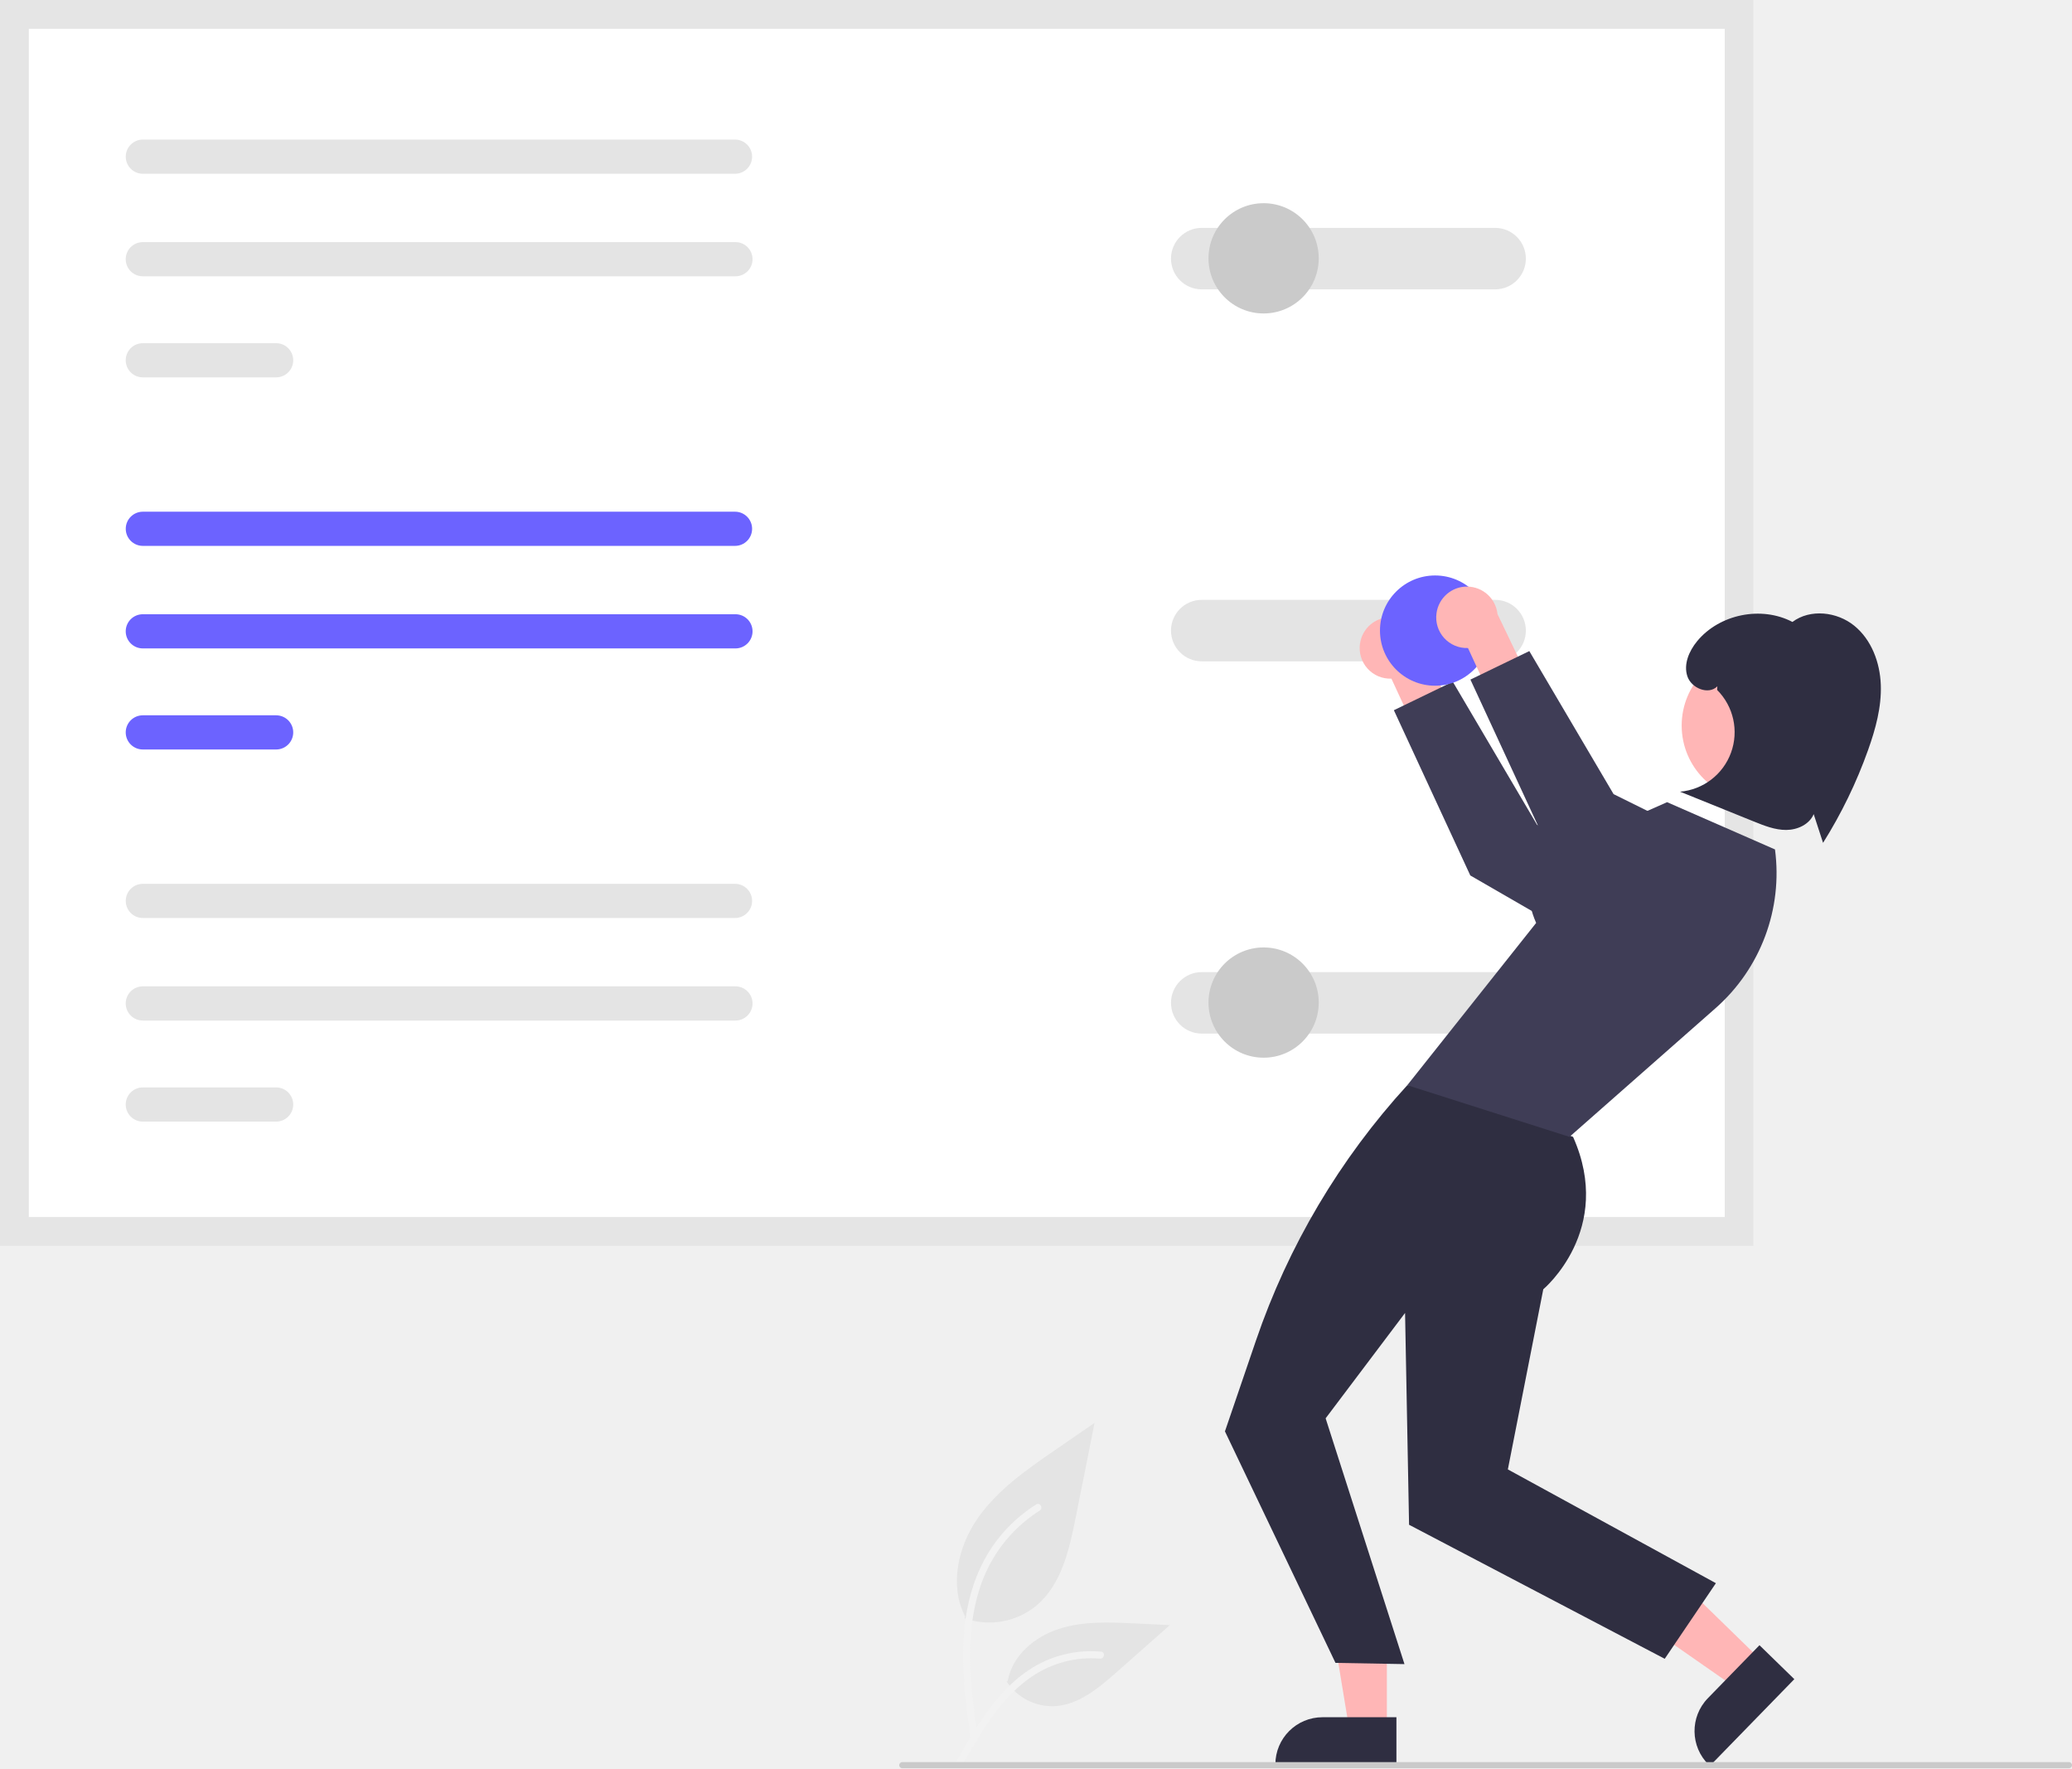
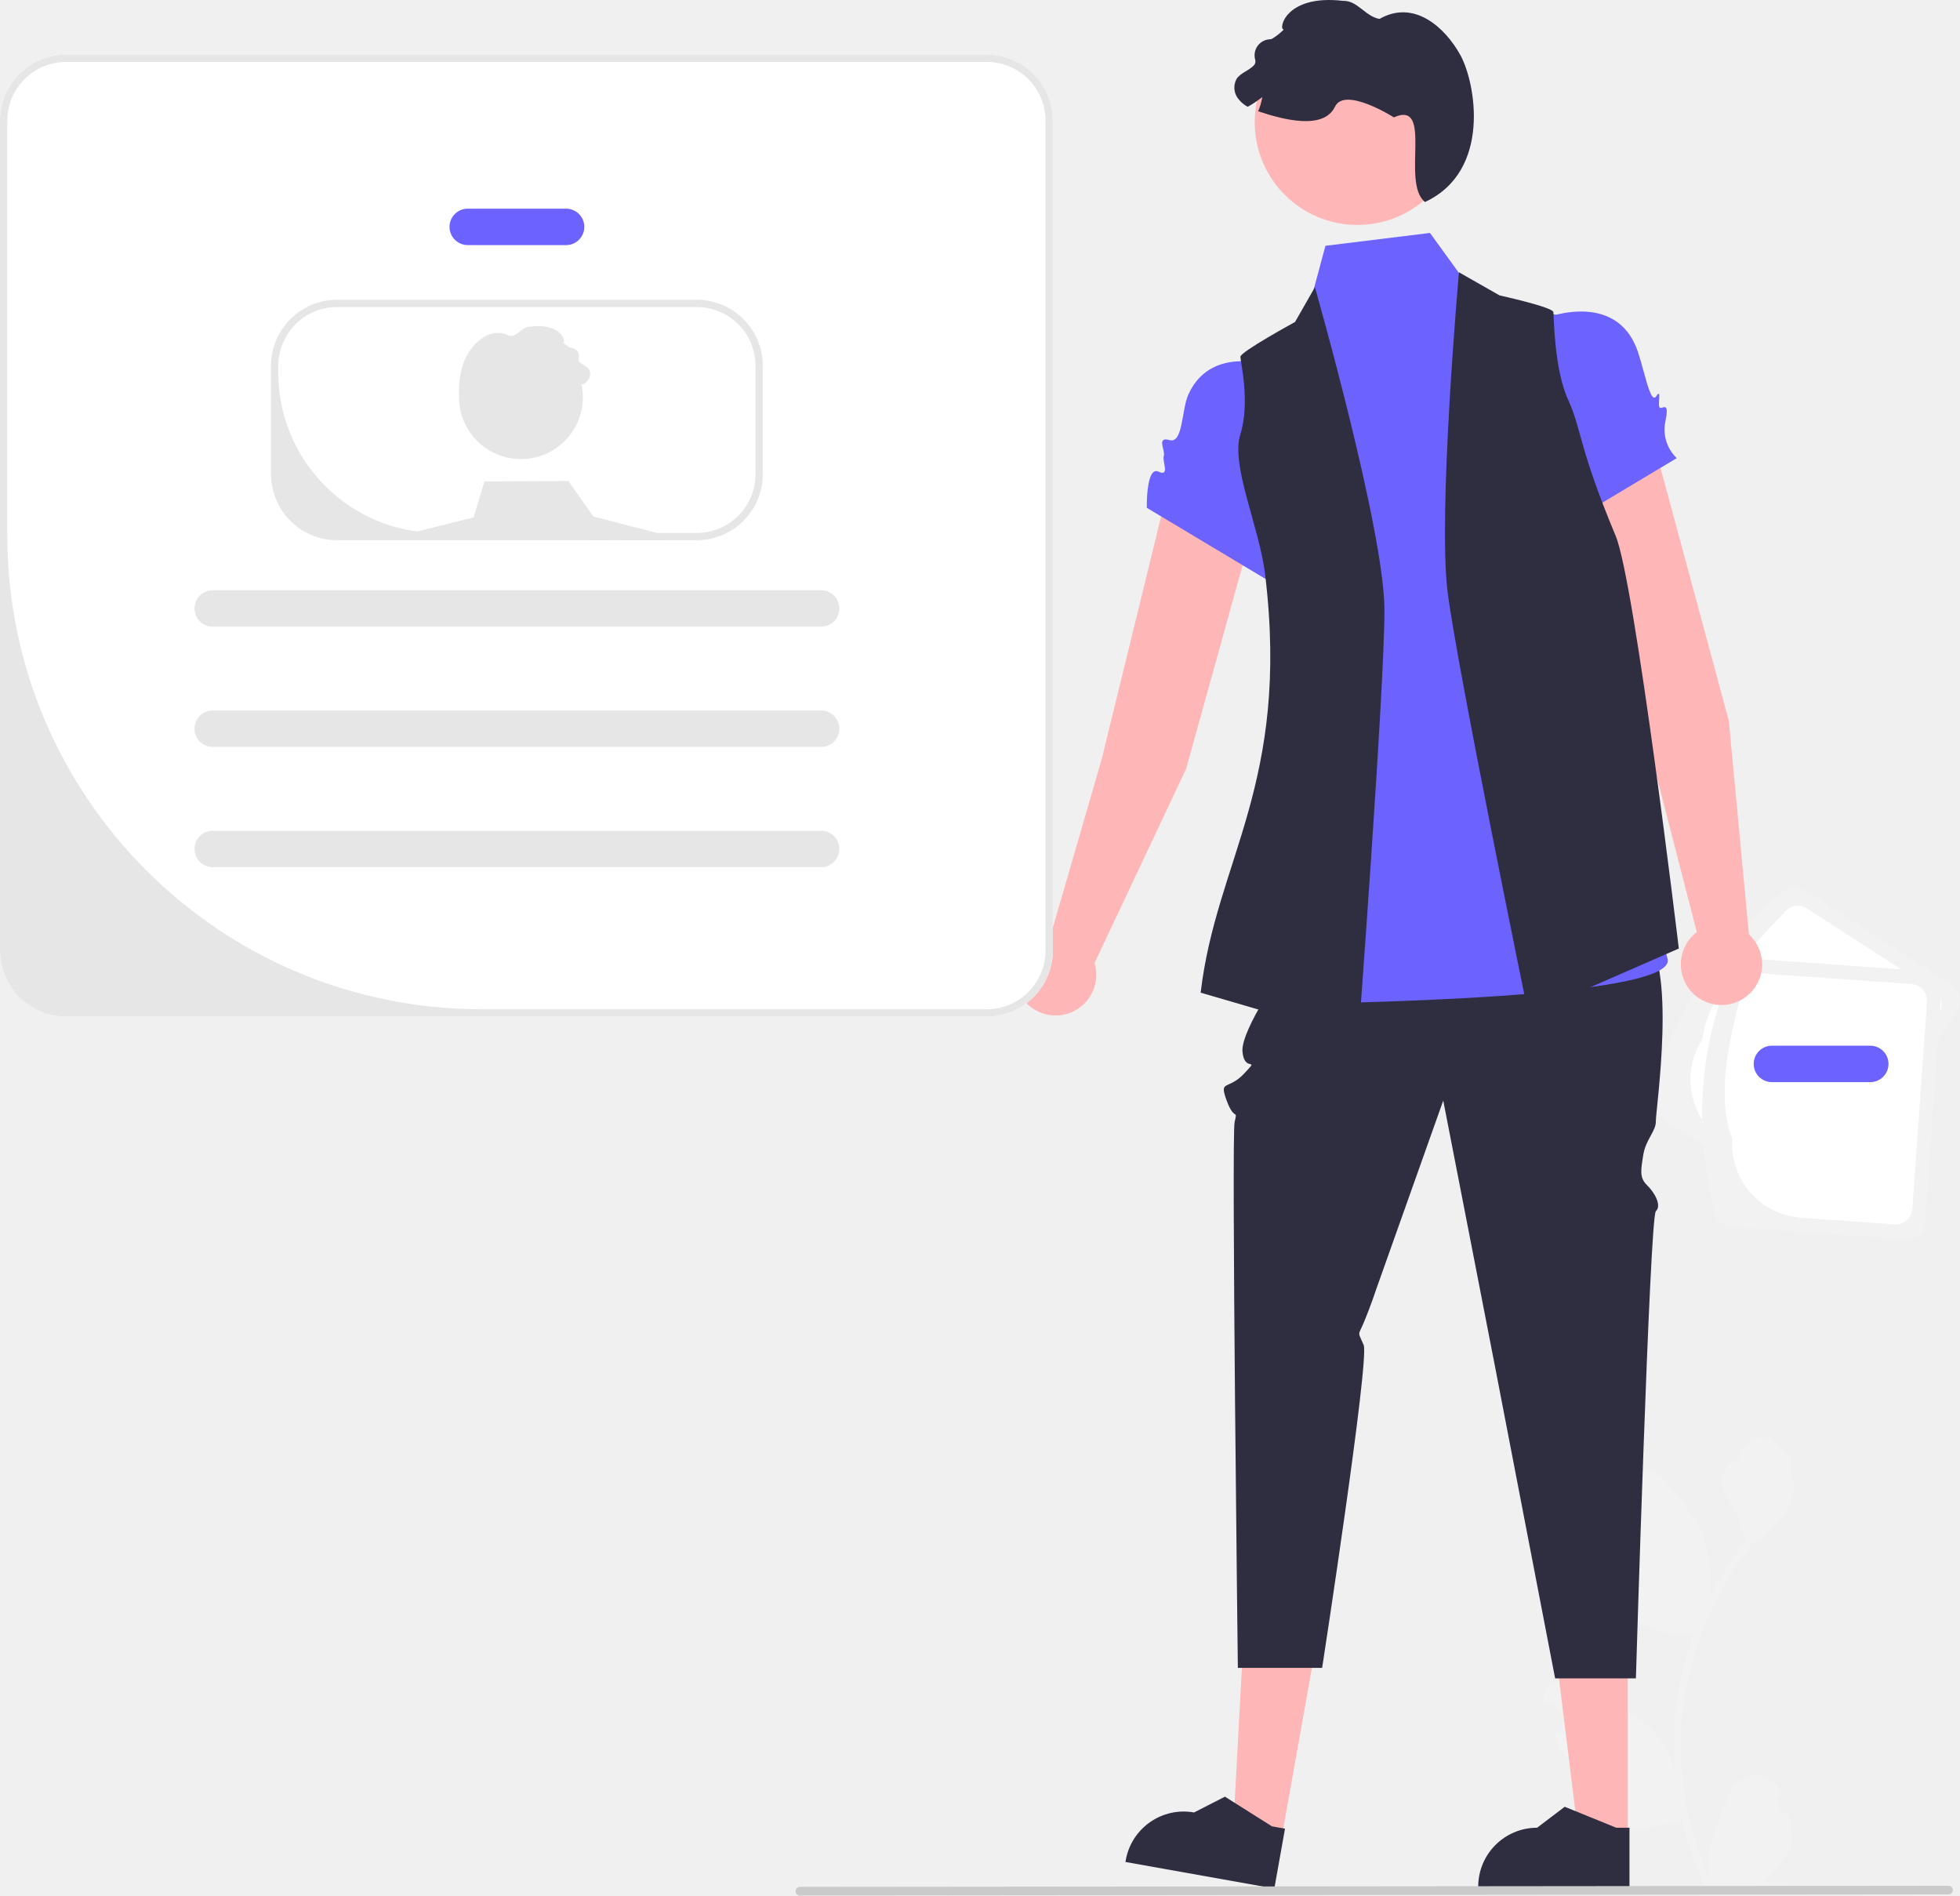
- <svg xmlns="http://www.w3.org/2000/svg" data-name="Layer 1" width="676.658" height="577.348" viewBox="0 0 676.658 577.348">
-   <path id="a24dc8e0-63f3-4c57-9da7-8d00cfa1aebe-603" data-name="Path 438" d="M576.714,689.724a24.215,24.215,0,0,0,23.383-4.119c8.19-6.874,10.758-18.196,12.847-28.682l6.18-31.017-12.938,8.908c-9.305,6.406-18.818,13.019-25.26,22.298s-9.252,21.947-4.078,31.988" transform="translate(-261.6708 -161.3261)" fill="#e4e4e4" />
-   <path id="bc8b2ee0-9ec2-4139-a7e3-e0b1b1382397-604" data-name="Path 439" d="M578.712,729.434c-1.628-11.864-3.304-23.881-2.159-35.872,1.015-10.649,4.264-21.049,10.878-29.579a49.206,49.206,0,0,1,12.625-11.44c1.262-.796,2.424,1.204,1.167,1.997A46.779,46.779,0,0,0,582.719,676.865c-4.029,10.246-4.675,21.416-3.982,32.3.419,6.582,1.311,13.121,2.206,19.653a1.198,1.198,0,0,1-.808,1.423,1.163,1.163,0,0,1-1.423-.808Z" transform="translate(-261.6708 -161.3261)" fill="#f2f2f2" />
-   <path id="a6bcb68f-fec1-4497-88cc-56de52c10faf-605" data-name="Path 442" d="M590.433,710.398a17.825,17.825,0,0,0,15.531,8.019c7.864-.373,14.418-5.86,20.317-11.07l17.452-15.409-11.55-.553c-8.306-.398-16.827-.771-24.738,1.793s-15.208,8.726-16.654,16.915" transform="translate(-261.6708 -161.3261)" fill="#e4e4e4" />
-   <path id="a1650e23-bf32-4c95-848c-aacb59e17a01-606" data-name="Path 443" d="M574.109,736.254c7.84-13.871,16.932-29.288,33.181-34.216a37.026,37.026,0,0,1,13.955-1.441c1.482.128,1.112,2.412-.367,2.285a34.398,34.398,0,0,0-22.272,5.892c-6.28,4.275-11.17,10.218-15.308,16.519-2.535,3.861-4.806,7.884-7.076,11.903C575.497,738.481,573.375,737.553,574.109,736.254Z" transform="translate(-261.6708 -161.3261)" fill="#f2f2f2" />
-   <path d="M834.333,568.117H261.671V161.326H834.333Z" transform="translate(-261.6708 -161.3261)" fill="#fff" />
-   <path d="M308.319,328.402a5.58,5.58,0,0,0,0,11.16H501.708a5.58,5.58,0,0,0,0-11.16Z" transform="translate(-261.6708 -161.3261)" fill="#6c63ff" />
-   <path d="M308.319,361.881a5.58,5.58,0,1,0-.024,11.16H501.851a5.58,5.58,0,1,0,0-11.16Z" transform="translate(-261.6708 -161.3261)" fill="#6c63ff" />
-   <path d="M308.319,394.881a5.58,5.58,0,1,0-.024,11.16h43.556a5.58,5.58,0,1,0,0-11.16Z" transform="translate(-261.6708 -161.3261)" fill="#6c63ff" />
-   <path d="M834.333,568.117H261.671V161.326H834.333Zm-563.249-9.414h553.835V170.74h-553.835Z" transform="translate(-261.6708 -161.3261)" fill="#e5e5e5" />
-   <path d="M654.143,478.732a10.037,10.037,0,0,0-.042,20.074h95.838a10.037,10.037,0,1,0,0-20.074Z" transform="translate(-261.6708 -161.3261)" fill="#e4e4e4" />
-   <path d="M654.143,357.185a10.037,10.037,0,0,0-.042,20.074h95.838a10.037,10.037,0,1,0,0-20.074Z" transform="translate(-261.6708 -161.3261)" fill="#e4e4e4" />
-   <path d="M308.319,483.381a5.58,5.58,0,1,0-.024,11.16H501.851a5.58,5.58,0,1,0,0-11.16Z" transform="translate(-261.6708 -161.3261)" fill="#e4e4e4" />
-   <path d="M308.319,516.381a5.58,5.58,0,1,0-.024,11.16h43.556a5.58,5.58,0,1,0,0-11.16Z" transform="translate(-261.6708 -161.3261)" fill="#e4e4e4" />
-   <path d="M308.319,449.902a5.58,5.58,0,0,0,0,11.16H501.708a5.58,5.58,0,0,0,0-11.16Z" transform="translate(-261.6708 -161.3261)" fill="#e4e4e4" />
-   <path d="M308.319,206.902a5.58,5.58,0,0,0,0,11.16H501.708a5.58,5.58,0,0,0,0-11.16Z" transform="translate(-261.6708 -161.3261)" fill="#e4e4e4" />
-   <path d="M308.319,240.381a5.58,5.58,0,1,0-.024,11.16H501.851a5.58,5.58,0,1,0,0-11.16Z" transform="translate(-261.6708 -161.3261)" fill="#e4e4e4" />
-   <path d="M308.319,273.381a5.58,5.58,0,1,0-.024,11.16h43.556a5.58,5.58,0,1,0,0-11.16Z" transform="translate(-261.6708 -161.3261)" fill="#e4e4e4" />
-   <path d="M654.143,235.732a10.037,10.037,0,0,0-.042,20.074h95.838a10.037,10.037,0,1,0,0-20.074Z" transform="translate(-261.6708 -161.3261)" fill="#e4e4e4" />
-   <circle cx="412.662" cy="84.348" r="18" fill="#cacaca" />
-   <path d="M705.793,371.574a9.978,9.978,0,0,0,10.276,11.335l9.559,20.7,13.996-2.741L725.715,371.825a10.032,10.032,0,0,0-19.922-.251Z" transform="translate(-261.6708 -161.3261)" fill="#ffb6b6" />
-   <polygon points="540.954 288.584 501.954 269.293 474.434 222.586 455.198 231.891 480.162 285.848 543.226 322.253 540.954 288.584" fill="#3f3d56" />
-   <polygon points="452.907 564.696 440.647 564.695 434.814 529.347 452.909 529.348 452.907 564.696" fill="#ffb6b6" />
-   <path d="M717.704,737.906l-39.531-.001v-.5a15.387,15.387,0,0,1,15.386-15.386h.001l24.144.001Z" transform="translate(-261.6708 -161.3261)" fill="#2f2e41" />
-   <polygon points="575.282 542.21 566.728 550.992 537.336 530.508 549.961 517.546 575.282 542.21" fill="#ffb6b6" />
-   <path d="M847.648,709.588l-27.582,28.318-.358-.349a15.387,15.387,0,0,1-.287-21.758l.001-.001,16.846-17.296Z" transform="translate(-261.6708 -161.3261)" fill="#2f2e41" />
-   <path d="M729.735,515.652h-8.479l0,0a236.912,236.912,0,0,0-49.423,83.371L661.703,628.682l36.102,75.59,22.528.402-25.748-80.252,25.94-34.4,1.308,69.152,83.492,43.763,16.71-24.685-67.94-37.15,11.57-58.82s23.279-19.412,9.723-49.76Z" transform="translate(-261.6708 -161.3261)" fill="#2f2e41" />
-   <path d="M841.333,438.674,806.097,423.242,767.315,440.427s-10.982,6.247-3.982,22.247l-42.078,52.978s.078.022,52.96,16.87l47.711-42.016a58.743,58.743,0,0,0,19.407-51.832Z" transform="translate(-261.6708 -161.3261)" fill="#3f3d56" />
-   <circle cx="573.749" cy="236.899" r="24.561" fill="#ffb6b6" />
-   <path d="M867.228,365.632c-5.637-4.586-14.379-5.587-20.198-1.235-10.149-5.327-23.865-2.548-31.14,6.309-2.618,3.187-4.473,7.499-3.178,11.415,1.295,3.916,6.882,6.218,9.794,3.297l-.052,1.203a19.495,19.495,0,0,1-12.12,33.198q12.073,4.877,24.145,9.754c3.387,1.368,6.881,2.758,10.533,2.739s7.545-1.793,8.962-5.159q1.529,4.685,3.057,9.37a154.226,154.226,0,0,0,14.715-30.337c2.437-6.846,4.406-14.005,4.143-21.266C875.626,377.657,872.864,370.217,867.228,365.632Z" transform="translate(-261.6708 -161.3261)" fill="#2f2e41" />
-   <circle cx="412.662" cy="327.348" r="18" fill="#cacaca" />
-   <circle cx="468.662" cy="205.895" r="18" fill="#6c63ff" />
-   <path d="M730.793,361.574a9.978,9.978,0,0,0,10.276,11.335l9.559,20.7,13.996-2.741L750.715,361.825a10.032,10.032,0,0,0-19.922-.251Z" transform="translate(-261.6708 -161.3261)" fill="#ffb6b6" />
-   <polygon points="565.954 278.584 526.954 259.293 499.434 212.586 480.198 221.891 505.162 275.848 568.226 312.253 565.954 278.584" fill="#3f3d56" />
-   <path d="M937.329,738.674h-381a1,1,0,0,1,0-2h381a1,1,0,0,1,0,2Z" transform="translate(-261.6708 -161.3261)" fill="#cacaca" />
+ <svg xmlns="http://www.w3.org/2000/svg" data-name="Layer 1" width="538.022" height="520.25" viewBox="0 0 538.022 520.25">
+   <path d="M821.828,687.588a2.807,2.807,0,0,1-2.035-4.866l.192-.765q-.038-.092-.076-.184a7.539,7.539,0,0,0-13.907.052c-2.275,5.478-5.17,10.966-5.883,16.758a22.304,22.304,0,0,0,.392,7.671,89.419,89.419,0,0,1-8.134-37.139,86.307,86.307,0,0,1,.535-9.628q.443-3.931,1.231-7.807a90.456,90.456,0,0,1,17.938-38.337A24.073,24.073,0,0,0,822.092,602.956a18.363,18.363,0,0,0,1.67-5.018c-.487.064-1.838-7.359-1.47-7.815-.679-1.031-1.895-1.543-2.637-2.549-3.689-5.002-8.773-4.129-11.426,2.669-5.669,2.861-5.724,7.606-2.245,12.169,2.213,2.903,2.517,6.832,4.459,9.94-.2.256-.408.503-.607.759a91.04,91.04,0,0,0-9.502,15.054,37.846,37.846,0,0,0-2.259-17.579c-2.163-5.217-6.216-9.611-9.786-14.122-4.288-5.418-13.08-3.053-13.836,3.814q-.011.1-.021.199.795.449,1.557.952a3.808,3.808,0,0,1-1.535,6.93l-.078.012a37.89,37.89,0,0,0,.999,5.665c-4.579,17.71,5.307,24.16,19.424,24.45.312.16.615.32.927.471a92.925,92.925,0,0,0-5.002,23.539,88.137,88.137,0,0,0,.064,14.231l-.024-.168a23.289,23.289,0,0,0-7.95-13.448c-6.118-5.026-14.762-6.877-21.363-10.916a4.371,4.371,0,0,0-6.694,4.252q.013.088.027.176a25.58,25.58,0,0,1,2.868,1.382q.795.449,1.557.952a3.808,3.808,0,0,1-1.535,6.93l-.078.012c-.056.008-.104.016-.16.024a37.923,37.923,0,0,0,6.975,10.923c2.863,15.46,15.162,16.927,28.318,12.425h.008a92.897,92.897,0,0,0,6.24,18.218H821.269c.08-.248.152-.503.224-.751a25.329,25.329,0,0,1-6.169-.367c1.654-2.03,3.308-4.075,4.962-6.105a1.384,1.384,0,0,0,.104-.12c.839-1.039,1.686-2.069,2.525-3.108l0-.001a37.101,37.101,0,0,0-1.087-9.451Z" transform="translate(-330.9891 -189.8751)" fill="#f2f2f2" />
+   <path d="M784.682,489.353c5.908-21.452,16.929-39.723,34.723-53.778a4.892,4.892,0,0,1,6.756-1.455l40.615,26.224a4.892,4.892,0,0,1,1.455,6.756l-34.723,53.778a4.892,4.892,0,0,1-6.756,1.455l-40.615-26.224A4.892,4.892,0,0,1,784.682,489.353Z" transform="translate(-330.9891 -189.8751)" fill="#f2f2f2" />
+   <path d="M798.285,475.121c1.522-11.335,10.899-22.921,22.323-34.574a4.582,4.582,0,0,1,6.328-1.362l34.905,22.537a4.582,4.582,0,0,1,1.363,6.328l-30.899,47.855a4.582,4.582,0,0,1-6.328,1.362l-21.623-13.961A20.41,20.41,0,0,1,798.285,475.121Z" transform="translate(-330.9891 -189.8751)" fill="#fff" />
+   <path d="M801.4,521.336c-5.154-21.646-4.294-42.966,4.531-63.854a4.892,4.892,0,0,1,5.221-4.529l48.224,3.422a4.892,4.892,0,0,1,4.529,5.221l-4.531,63.854a4.892,4.892,0,0,1-5.221,4.529l-48.224-3.422A4.892,4.892,0,0,1,801.4,521.336Z" transform="translate(-330.9891 -189.8751)" fill="#f2f2f2" />
+   <path d="M806.467,502.312c-4.125-10.667-1.487-25.337,2.913-41.051a4.582,4.582,0,0,1,4.889-4.241l41.444,2.941a4.582,4.582,0,0,1,4.242,4.889l-4.032,56.821a4.582,4.582,0,0,1-4.889,4.241l-25.674-1.822A20.41,20.41,0,0,1,806.467,502.312Z" transform="translate(-330.9891 -189.8751)" fill="#fff" />
+   <path d="M805.558,387.709l-20.659-76.467A12.785,12.785,0,0,0,769.39,302.229l0,0a12.785,12.785,0,0,0-9.023,16.212l23.895,78.772,12.502,48.477a11.157,11.157,0,1,0,14.304.638Z" transform="translate(-330.9891 -189.8751)" fill="#ffb6b6" />
+   <path d="M656.564,400.937l21.187-76.323a12.785,12.785,0,0,0-8.752-15.657l0,0a12.785,12.785,0,0,0-16.024,9.353l-19.577,79.955L619.454,446.347a11.157,11.157,0,1,0,11.983,7.838Z" transform="translate(-330.9891 -189.8751)" fill="#ffb6b6" />
+   <polygon points="446.816 504.239 433.315 504.238 426.893 452.165 446.818 452.166 446.816 504.239" fill="#ffb6b6" />
+   <path d="M778.28,708.198l-41.516-.002v-.525a16.16,16.16,0,0,1,16.159-16.159h.001l7.583-5.753,14.149,5.754,3.624 0Z" transform="translate(-330.9891 -189.8751)" fill="#2f2e41" />
+   <polygon points="351.81 504.375 338.519 502.004 341.337 449.611 360.953 453.11 351.81 504.375" fill="#ffb6b6" />
+   <path d="M680.795,708.198,639.924,700.909l.092-.517a16.16,16.16,0,0,1,18.744-13.071l.001 0,8.475-4.333,12.919,8.148,3.568.636Z" transform="translate(-330.9891 -189.8751)" fill="#2f2e41" />
+   <path d="M684.115,454.689S671.533,472.51,672.046,478.491s4.956,1.21.513,5.98-7.032,1.57-4.849,7.464,3.072,2.077,2.183,5.894.889,149.805.889,149.805h23.137s13.048-84.651,11.396-88.603-1.614-2.232.145-6.431,3.413-9.196,3.413-9.196l18.288-51.469,14.107,72.467L757.873,650.515h22.172s3.797-126.63,5.475-128.208-.33-5.124-2.436-7.167-1.686-4.119-1.008-8.329,3.542-6.559,3.443-9.201,6.122-44.626-3.653-51.305S684.115,454.689,684.115,454.689Z" transform="translate(-330.9891 -189.8751)" fill="#2f2e41" />
+   <path d="M761.477,277.175l-25.881-6.706L723.515,253.806l-28.691,3.527-6.107,22.728L668.292,291.916c36.614.219,16.897,106.293,22.278,113.137,4.379,5.569-21.858,18.819-13.635,27.271s5.183,5.07,3.275,14.271-15.818,18.94,0,18.843,111.265-1.46,108.538-12.368-2.684-8.138-6.796-14.977-6.88-3.017-5.496-13.109-3.111-17.898.02-22.364c4.806-6.855-.037-56.337-4.569-55.017Z" transform="translate(-330.9891 -189.8751)" fill="#6c63ff" />
+   <path d="M754.087,277.528s18.931-8.043,25.749,6.956c2.178,4.791,4.011,16.823,5.778,14.155s.062,3.181,1.156,3.189c.976.006,2.477-1.572,1.343,3.867a10.773,10.773,0,0,0,3.148,9.917l-32.904,19.706Z" transform="translate(-330.9891 -189.8751)" fill="#6c63ff" />
+   <path d="M682.957,291.164s-18.932-8.043-25.749,6.956c-1.917,4.218-1.44,13.591-5.174,12.539s-1.083,2.913-1.576,4.29c-.549,1.535,1.848,5.88-1.519,4.359s-3.155,9.939-3.155,9.939L678.688,348.953Z" transform="translate(-330.9891 -189.8751)" fill="#6c63ff" />
+   <path d="M691.933,268.7l-5.454,9.545s-14.999,8.181-14.999,9.545,2.727,12.497,0,21.247,5.206,25.206,6.818,38.748c6.818,57.268-13.456,78.077-17.726,114.537l43.268,12.637s7.183-95.812,7.183-117.629S691.933,268.7,691.933,268.7Z" transform="translate(-330.9891 -189.8751)" fill="#2f2e41" />
+   <path d="M731.476,264.61l11.146,6.34s14.587,3.216,14.761,4.568.226,15.725,4.048,24.056,2.769,12.76,13.064,37.386c5.26,12.582,17.335,113.25,17.335,113.25L750.53,468.269s-19.362-94.11-22.149-115.748S731.476,264.61,731.476,264.61Z" transform="translate(-330.9891 -189.8751)" fill="#2f2e41" />
+   <circle cx="372.616" cy="33.541" r="28.194" fill="#ffb6b6" />
+   <path d="M722.16,245.321c-6.665-5.209,2.446-28.126-8.56-23.234,0,0-13.451-8.56-16.154-2.935-3.129,6.513-14.259,3.559-21.094,1.26a16.608,16.608,0,0,0,1.137-3.901,31.229,31.229,0,0,1-3.999,2.678,8.117,8.117,0,0,1-2.446-2.006,4.967,4.967,0,0,1-.624-5.637c1.137-1.749,3.485-2.287,4.867-3.84a1.672,1.672,0,0,0,.23-1.536,4.394,4.394,0,0,1,3.937-5.503,1.58,1.58,0,0,0,.749-.163,17.133,17.133,0,0,0,3.192-2.519c-1.602.073.357-9.732,16.24-7.875,3.999-.147,6.087,4.263,10.024,4.96,9.545-5.454,18.065,2.413,22.21,9.934C736.015,212.524,740.503,236.761,722.16,245.321Z" transform="translate(-330.9891 -189.8751)" fill="#2f2e41" />
+   <path d="M601.859,204.875h-252.73a18.155,18.155,0,0,0-18.14,18.13V450.735a18.164,18.164,0,0,0,18.14,18.14h252.73a18.155,18.155,0,0,0,18.13-18.14V223.005A18.147,18.147,0,0,0,601.859,204.875Z" transform="translate(-330.9891 -189.8751)" fill="#fff" />
+   <path d="M486.383,257.143h-27a5,5,0,1,1,0-10h27a5,5,0,0,1,0,10Z" transform="translate(-330.9891 -189.8751)" fill="#6c63ff" />
+   <path d="M844.383,486.875h-27a5,5,0,0,1,0-10h27a5,5,0,0,1,0,10Z" transform="translate(-330.9891 -189.8751)" fill="#6c63ff" />
+   <path d="M556.383,361.875h-167a5,5,0,0,1,0-10h167a5,5,0,0,1,0,10Z" transform="translate(-330.9891 -189.8751)" fill="#e6e6e6" />
+   <path d="M556.383,394.875h-167a5,5,0,0,1,0-10h167a5,5,0,0,1,0,10Z" transform="translate(-330.9891 -189.8751)" fill="#e6e6e6" />
+   <path d="M556.383,427.875h-167a5,5,0,0,1,0-10h167a5,5,0,0,1,0,10Z" transform="translate(-330.9891 -189.8751)" fill="#e6e6e6" />
+   <path d="M522.249,272.145h-98.73a18.155,18.155,0,0,0-18.14,18.13v29.73a18.164,18.164,0,0,0,18.14,18.14h98.73a18.155,18.155,0,0,0,18.13-18.14v-29.73A18.147,18.147,0,0,0,522.249,272.145Zm16.13,47.86a16.14,16.14,0,0,1-16.14,16.14H451.366a43.987,43.987,0,0,1-43.987-43.987V290.275a16.156,16.156,0,0,1,16.14-16.13h98.73a16.147,16.147,0,0,1,16.13,16.13Z" transform="translate(-330.9891 -189.8751)" fill="#e6e6e6" />
+   <circle cx="143" cy="109" r="17" fill="#e6e6e6" />
+   <polygon points="182.11 148.27 106 148 130 142 132.99 132.13 156 132 162.89 141.76 180.29 146.27 181.87 146.68 182.11 148.27" fill="#e6e6e6" />
+   <path d="M464.328,309.729c3.648-2.852-1.339-15.395,4.686-12.718,0,0,7.363-4.686,8.842-1.606,1.713,3.565,7.805,1.948,11.547.689a9.091,9.091,0,0,1-.623-2.135,17.096,17.096,0,0,0,2.189,1.466,4.443,4.443,0,0,0,1.339-1.098,2.719,2.719,0,0,0,.341-3.086c-.623-.957-1.908-1.252-2.664-2.102a.915.915,0,0,1-.126-.841,2.405,2.405,0,0,0-2.155-3.012.865.865,0,0,1-.41-.089,9.378,9.378,0,0,1-1.747-1.379c.877.04-.195-5.327-8.889-4.311-2.189-.08-3.332,2.334-5.487,2.715-5.225-2.985-9.888,1.321-12.157,5.438S454.287,305.044,464.328,309.729Z" transform="translate(-330.9891 -189.8751)" fill="#e6e6e6" />
+   <path d="M601.859,204.875h-252.73a18.155,18.155,0,0,0-18.14,18.13V450.735a18.164,18.164,0,0,0,18.14,18.14h252.73a18.155,18.155,0,0,0,18.13-18.14V223.005A18.147,18.147,0,0,0,601.859,204.875Zm16.13,245.86a16.14,16.14,0,0,1-16.14,16.14H463.19A130.201,130.201,0,0,1,332.989,336.674V223.005a16.156,16.156,0,0,1,16.14-16.13h252.73a16.147,16.147,0,0,1,16.13,16.13Z" transform="translate(-330.9891 -189.8751)" fill="#e6e6e6" />
+   <path d="M865.896,709.818l-315.358.307a1.191,1.191,0,0,1,0-2.381l315.358-.307a1.191,1.191,0,0,1,0,2.381Z" transform="translate(-330.9891 -189.8751)" fill="#cacaca" />
</svg>
